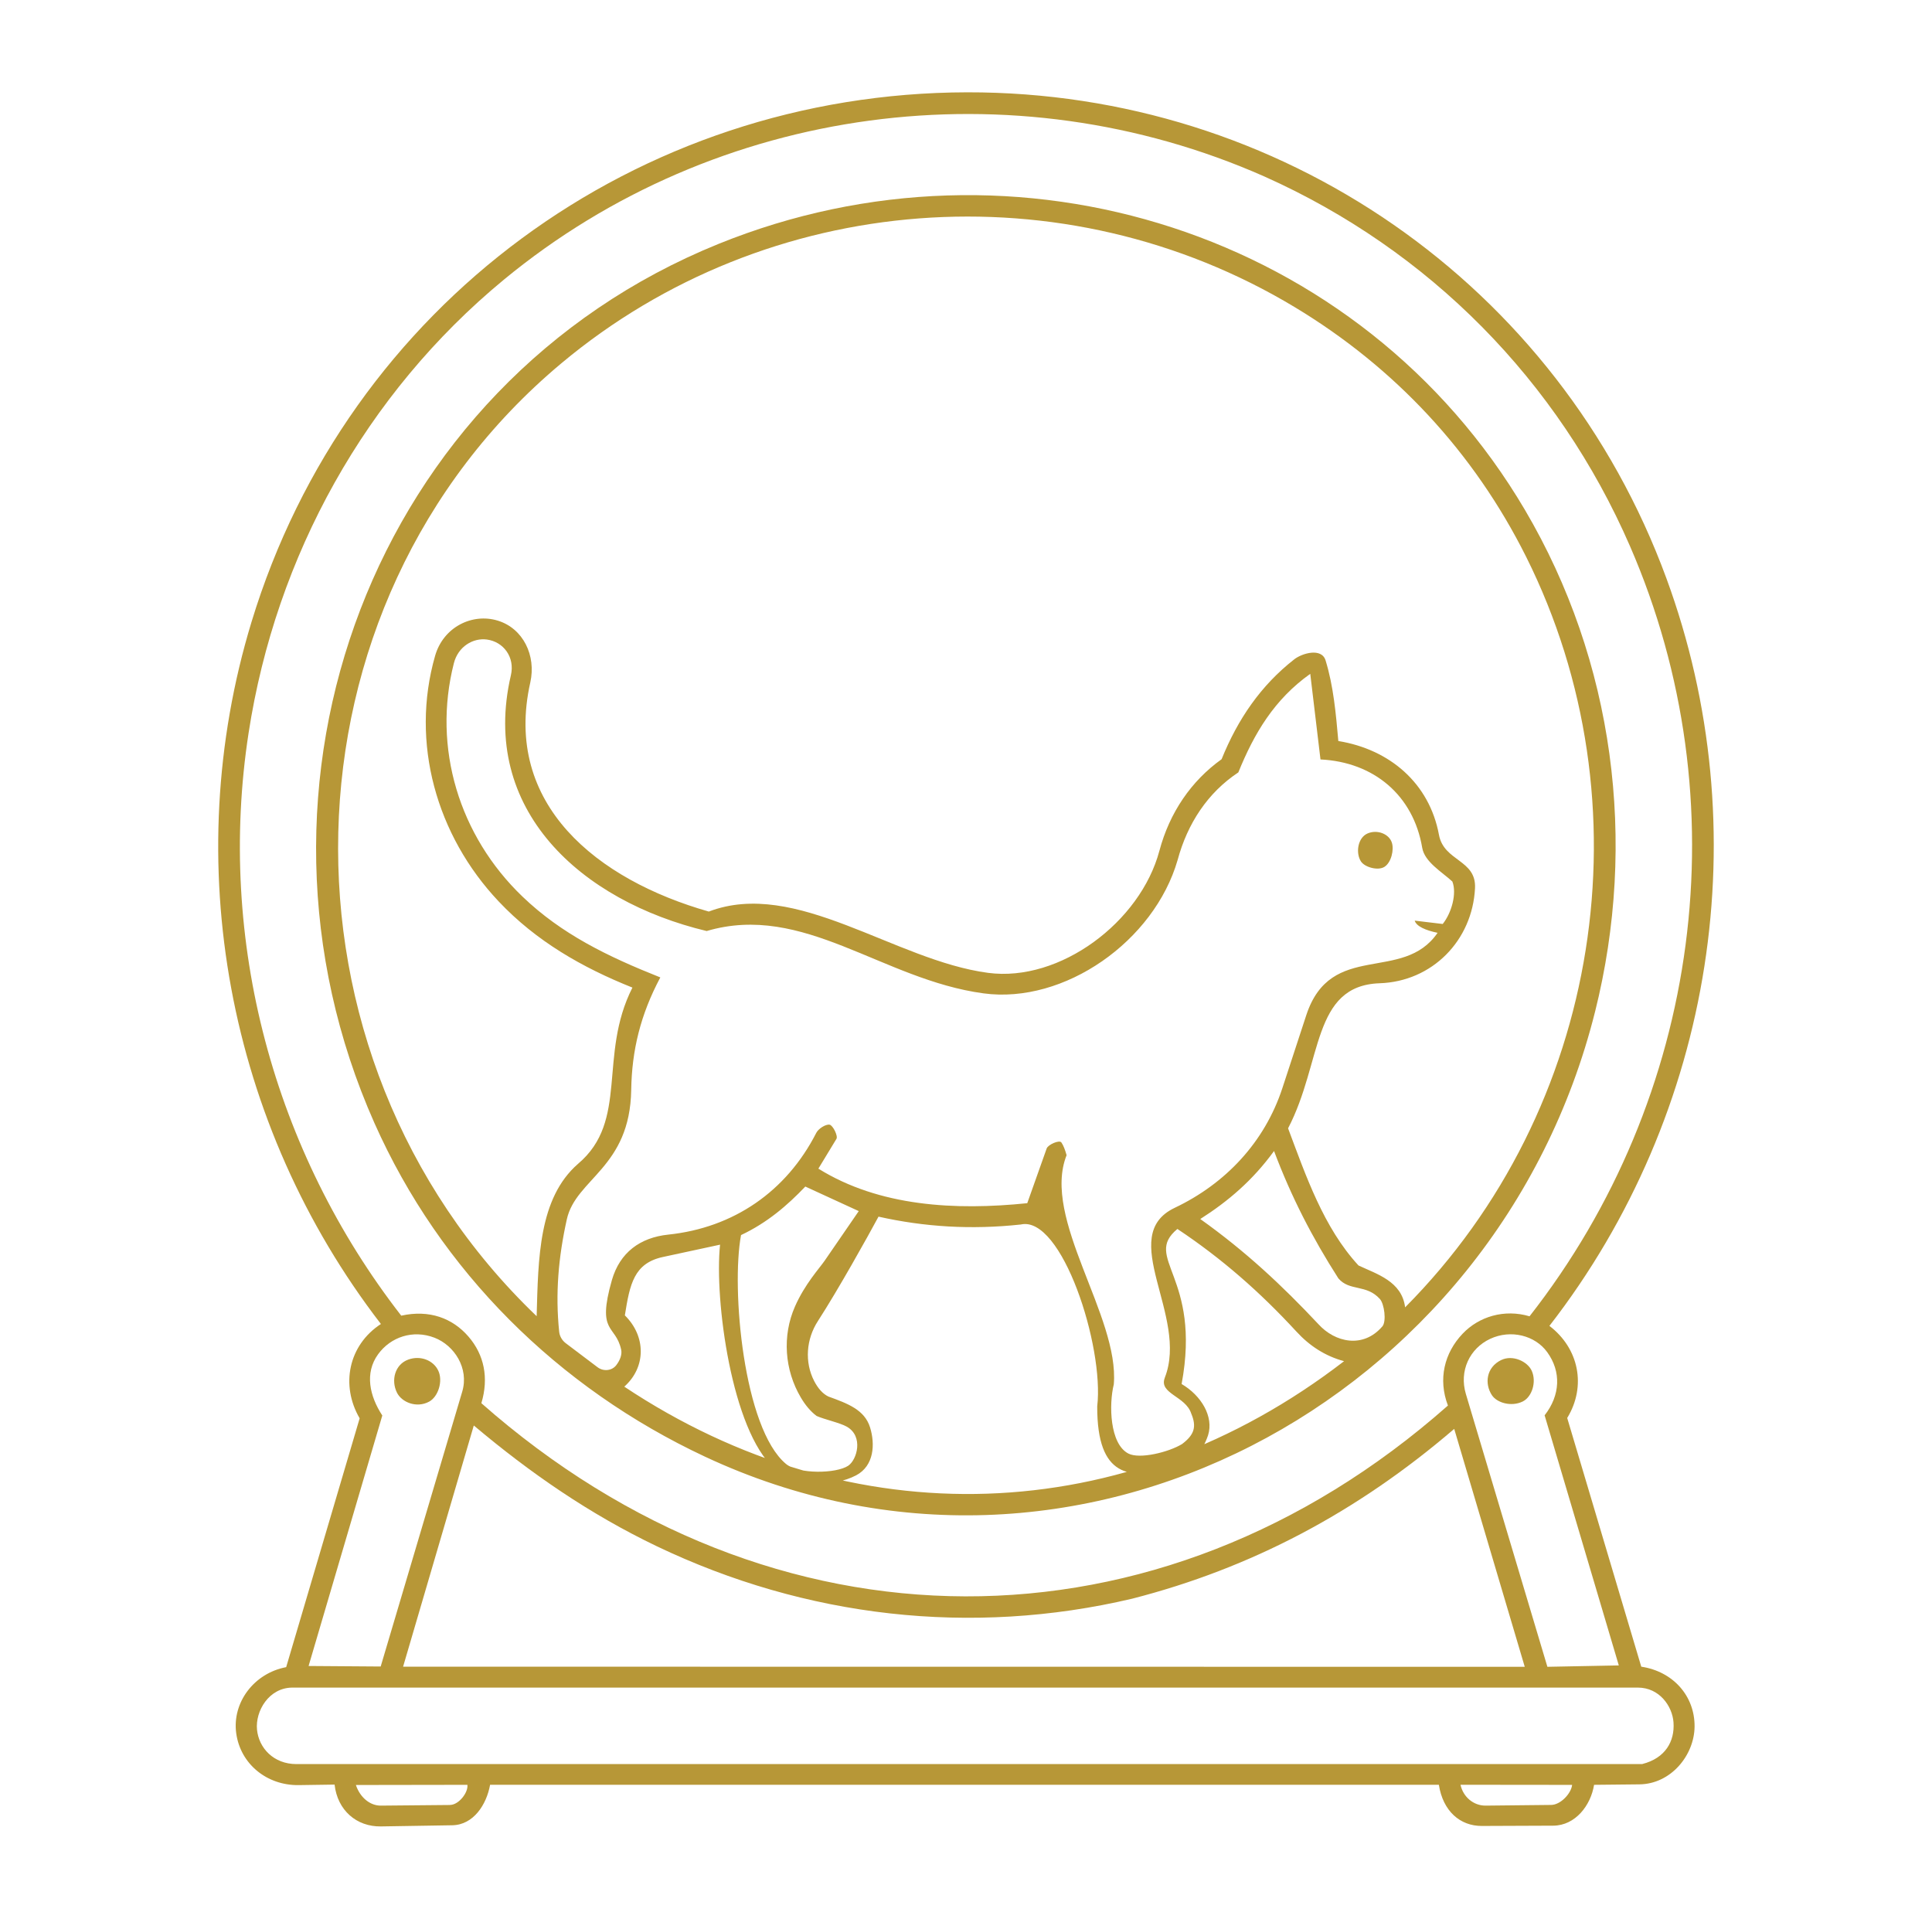
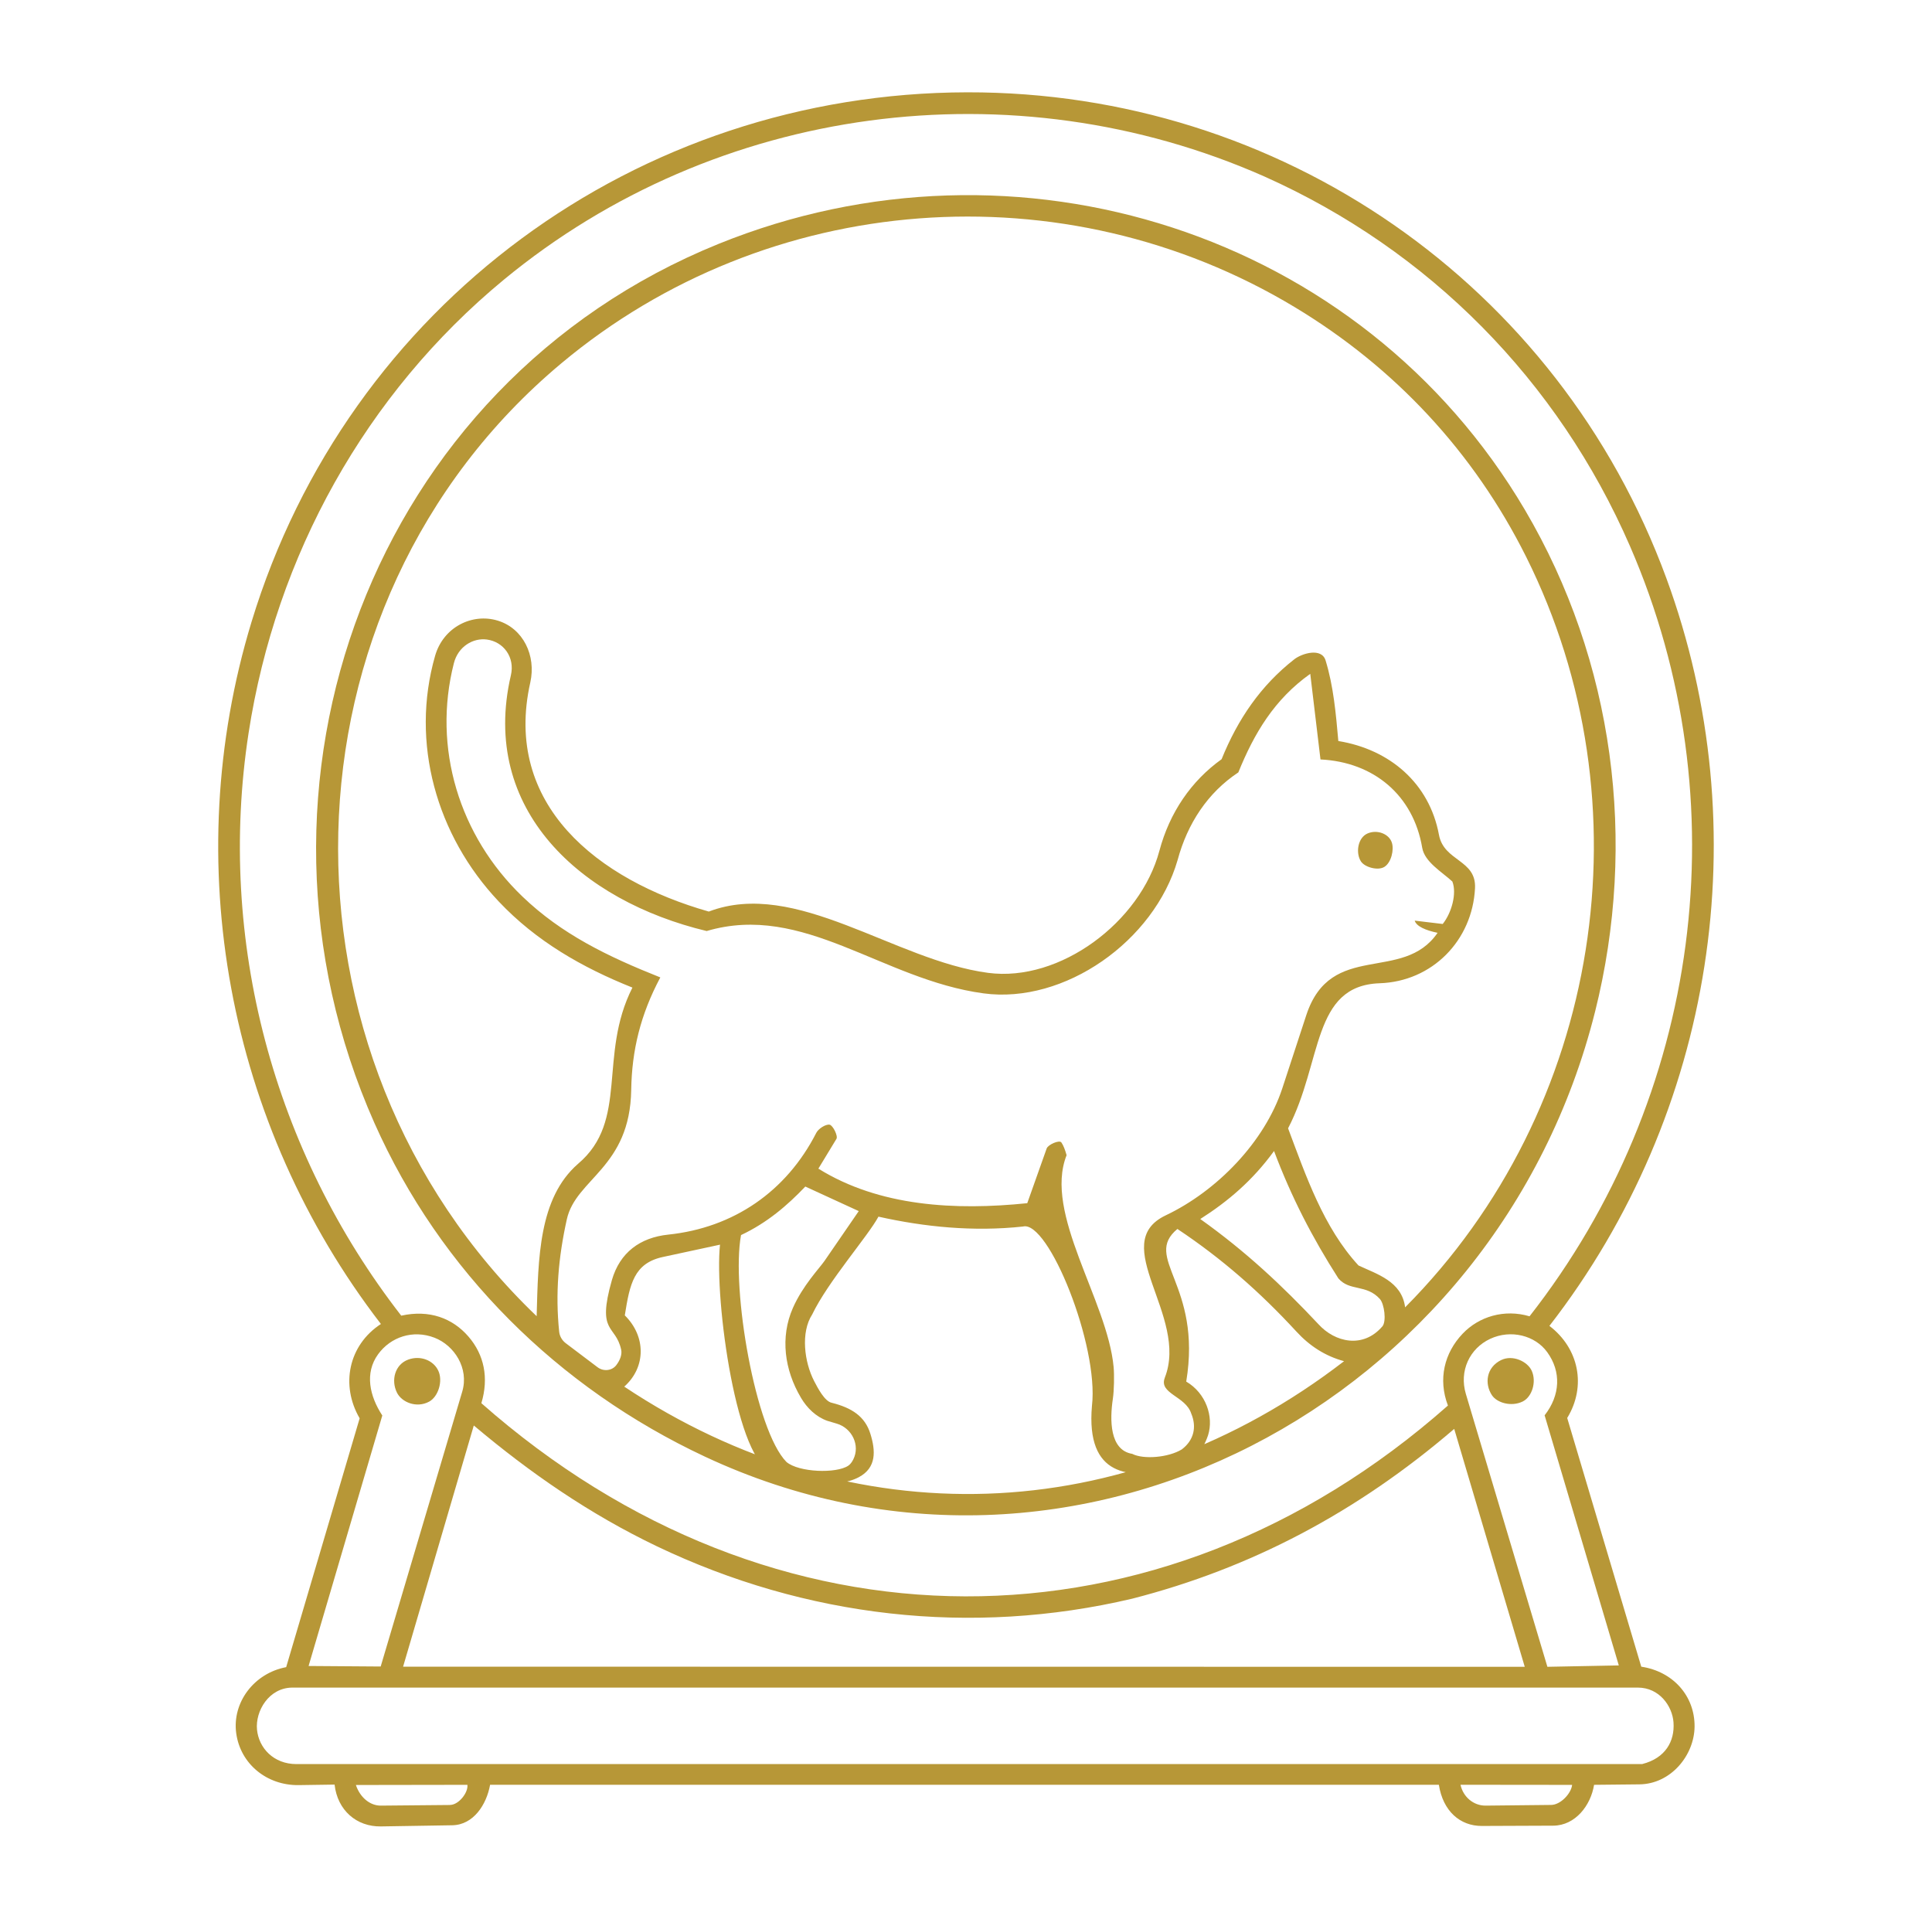
<svg xmlns="http://www.w3.org/2000/svg" id="Layer_1" version="1.1" viewBox="0 0 334.45 332.13">
  <defs>
    <style>
      .st0 {
        fill: #b79737;
      }
    </style>
  </defs>
  <path class="st0" d="M249.08,308.94H84.84c-.61,3.42-2.87,6.95-6.55,7.01l-12.35.2c-4.23.07-7.53-2.81-8.02-7.24l-6.2.09c-5.53.08-10.11-3.67-10.83-8.99s3.09-10.38,8.65-11.43l12.72-43.07c-3.34-5.73-1.95-12.66,3.68-16.33-26.59-34.52-35.04-79.94-22.41-121.49C60.22,52.77,110.3,16.07,167.46,15.98c54.07-.09,102.28,33.12,121.01,84.12,15.96,43.45,8.32,92.57-20.25,129.41,5.09,3.87,6.45,10.42,3.08,15.94l12.82,43.05c5.48.82,9.27,5.04,9.23,10.37-.05,4.98-4.11,9.95-9.57,10l-7.83.08c-.56,3.53-3.22,7.05-7.07,7.07l-12.34.05c-3.79.02-6.75-2.57-7.46-7.14h0ZM250.65,243.29c-1.74-4.58-.61-9.09,2.52-12.4,2.85-3.02,7.27-4.33,11.61-3.04,29.65-37.86,36.58-89.16,17.39-133.31-12.45-28.64-34.75-51.23-63.27-63.98-43.52-19.27-94.89-12.51-131.7,17.87-23.88,19.71-39.45,47.76-44.17,78.47-5.52,35.9,4.35,72.42,26.43,100.84,4.86-1.08,8.87.43,11.62,3.6s3.56,7.18,2.25,11.55c50.33,44.4,117.29,44.63,167.32.41h0ZM65.9,288.47l14.12-47.59c1.2-4.04-1.38-8.01-4.82-9.33-3.73-1.43-7.58-.11-9.74,2.86-2.39,3.28-1.46,7.28.72,10.61l-12.76,43.36,12.47.09h0ZM280.23,288.27l-12.84-43.28c2.72-3.47,2.91-7.57.43-10.96-2.1-2.88-6.29-3.94-9.85-2.28s-5.41,5.56-4.21,9.55l14.11,47.22,12.37-.24h0ZM251.75,247.33c-16.86,14.47-35.2,24.13-55.76,29.4-27.88,6.57-56.52,3.25-82.32-9.09-11.62-5.57-21.88-12.66-31.65-20.89l-12.24,41.75,194.17.02-12.21-41.18h0ZM284.3,305.35c3.98-1.01,5.64-3.92,5.4-7.22-.2-2.79-2.43-6.01-6.17-6.01H50.64c-4.1,0-6.46,4.08-6.15,7.27s2.88,5.97,6.82,5.97h232.99ZM77.92,312.43c1.49-.01,3.16-2.14,2.99-3.48l-19.3.03c.71,2.15,2.45,3.59,4.32,3.57l12-.11h-.01ZM268.53,312.43c1.63-.02,3.46-1.98,3.62-3.47l-19.32-.02c.45,2.09,2.24,3.63,4.35,3.61l11.35-.12Z" />
-   <path class="st0" d="M276.12,175.13c-16.98,67.78-90.25,106.89-154.07,77.02-25.41-11.89-45.81-32.06-57.24-57.77-25.94-58.41-.38-127.85,59.55-152.15,51.64-20.94,111.32-2,139.62,46.03,15.44,26.2,19.51,57.47,12.14,86.88h0ZM200.7,147.29c1.77-6.66,5.54-12.13,10.77-15.87,2.81-6.94,6.79-12.77,12.59-17.3,1.35-1.05,4.72-2.04,5.41.19,1.37,4.45,1.79,9.22,2.21,13.96,8.87,1.44,15.76,7.28,17.42,16.24.86,4.63,6.5,4.27,6.24,9.25-.46,9.05-7.4,16.13-16.5,16.44-11.78.4-9.87,13.63-15.86,25.11,3.07,8.17,6.13,17.17,12.19,23.74,3.15,1.49,7.51,2.73,8.07,7.25,34.13-34.33,42.23-87.31,20.96-129.9-9.06-18.14-22.76-32.81-40.06-43.23-39.91-24.04-91.23-20.17-126.98,9.73-49.99,41.81-51.52,119.7-4.26,164.93.28-10.05.35-20.43,7.16-26.37,8.86-7.48,3.43-18.69,9.42-30.51-8.69-3.47-16.66-8.03-23.15-14.91-10.79-11.42-15.32-27.48-11.01-42.52,1.43-4.99,6.44-7.44,10.85-6.09s6.67,6.06,5.63,10.7c-4.76,21.16,11.64,34.18,30.9,39.66,15.1-5.76,32.12,8.46,48.35,10.61,12.46,1.65,26.38-8.82,29.65-21.12h0ZM201.64,238.47c4.2-10.65-8.49-24.55,1.72-29.4,8.82-4.19,15.57-11.38,18.63-20.71l4.14-12.63c4.26-12.99,16.72-5.49,22.73-14.26-2.09-.43-3.67-1.13-3.96-2.11l4.85.58c1.54-1.92,2.47-5.29,1.67-7.35-1.79-1.65-4.81-3.39-5.22-5.84-1.53-9.07-8.36-14.84-17.61-15.29l-1.77-14.82c-6.22,4.42-9.71,10.3-12.45,17.06-5.32,3.52-8.81,8.87-10.51,15.16-4.05,14.05-19.6,24.98-33.6,23.09-17.57-2.37-31.14-15.75-47.93-10.79-21.76-5.21-39.31-20.97-33.89-44.27.73-3.13-1.28-5.81-4.17-6.19-2.37-.31-4.96,1.2-5.7,4.1-3.74,14.66.93,29.9,11.87,40.39,6.78,6.51,14.72,10.36,23.87,14-3.45,6.47-4.93,12.65-5.04,19.46-.21,13.52-9.59,15.35-11.15,22.43-1.46,6.59-2,12.85-1.32,19.44.08.78.5,1.5,1.13,1.98l5.52,4.17c1.01.76,2.48.63,3.24-.37.67-.88,1.02-1.86.84-2.68-.97-4.42-4.27-2.71-1.61-12.02,1.38-4.8,4.89-7.38,9.76-7.89,11.29-1.18,20.44-7.45,25.63-17.62.37-.72,1.62-1.52,2.3-1.41.57.1,1.49,1.96,1.19,2.45l-3.13,5.16c10.55,6.57,23.73,7.26,36.16,5.98l3.36-9.47c.23-.66,2.2-1.54,2.55-1.04s.65,1.31.9,2.2c-4.38,11.01,9.17,27.85,8.17,39.67-.86,3.46-.73,10.3,2.53,11.98,1.94,1,6.97-.23,9.29-1.65,2.13-1.61,2.55-3,1.58-5.29-.97-3.02-5.65-3.42-4.57-6.18h0ZM239.29,229.62c.76-.88.35-3.92-.42-4.77-2.35-2.6-5.24-1.29-7.18-3.56-4.53-7.08-8.14-14.08-11.14-22.05-3.7,5.09-7.96,8.71-12.77,11.77,7.87,5.6,14.23,11.57,20.46,18.21,2.87,3.16,7.73,4.25,11.05.39h0ZM141.37,245.11c-1.11-.84-2-1.95-2.73-3.19-2.83-4.77-3.26-10.69-1.02-15.77,1.71-3.88,4.23-6.61,5.12-7.9l5.92-8.61-9.25-4.25c-3.14,3.29-6.59,6.26-11.13,8.4-1.73,9.29.43,33.48,7.78,39.61,2.15,1.8,8.68,1.7,10.77.32,1.52-1.01,2.71-5.1-.25-6.77-1.16-.66-3.87-1.25-5.22-1.85h0ZM108.06,240.02c39.26,26.14,86.79,24.75,124.61-4.4-3.26-.89-5.94-2.62-8.25-5.13-6.3-6.84-12.93-12.66-20.6-17.76-6.08,5.05,4.21,8.16.73,26.84,3.41,2,5.59,5.64,4.58,8.87-1.1,3.19-2.58,4.39-6.74,6.06-6.68,1.35-12.48,1.45-12.45-11.06,1.23-10.42-6.13-33.11-13.23-31.48-8.59.93-16.69.42-24.63-1.36-1.83,3.4-6.97,12.63-10.49,18.07-2.02,3.11-2.35,7.1-.64,10.4.63,1.21,1.45,2.19,2.46,2.67,3.34,1.21,6.27,2.29,7.21,5.35.89,2.88.71,6.64-2.42,8.29-4,2.1-10.56,1.99-14.16-1.2-7.37-6.54-10.4-29.2-9.39-38.73l-9.88,2.13c-5.02,1.08-5.74,4.68-6.6,10.11,3.66,3.6,3.71,8.95-.1,12.34h0Z" />
+   <path class="st0" d="M276.12,175.13c-16.98,67.78-90.25,106.89-154.07,77.02-25.41-11.89-45.81-32.06-57.24-57.77-25.94-58.41-.38-127.85,59.55-152.15,51.64-20.94,111.32-2,139.62,46.03,15.44,26.2,19.51,57.47,12.14,86.88h0ZM200.7,147.29c1.77-6.66,5.54-12.13,10.77-15.87,2.81-6.94,6.79-12.77,12.59-17.3,1.35-1.05,4.72-2.04,5.41.19,1.37,4.45,1.79,9.22,2.21,13.96,8.87,1.44,15.76,7.28,17.42,16.24.86,4.63,6.5,4.27,6.24,9.25-.46,9.05-7.4,16.13-16.5,16.44-11.78.4-9.87,13.63-15.86,25.11,3.07,8.17,6.13,17.17,12.19,23.74,3.15,1.49,7.51,2.73,8.07,7.25,34.13-34.33,42.23-87.31,20.96-129.9-9.06-18.14-22.76-32.81-40.06-43.23-39.91-24.04-91.23-20.17-126.98,9.73-49.99,41.81-51.52,119.7-4.26,164.93.28-10.05.35-20.43,7.16-26.37,8.86-7.48,3.43-18.69,9.42-30.51-8.69-3.47-16.66-8.03-23.15-14.91-10.79-11.42-15.32-27.48-11.01-42.52,1.43-4.99,6.44-7.44,10.85-6.09s6.67,6.06,5.63,10.7c-4.76,21.16,11.64,34.18,30.9,39.66,15.1-5.76,32.12,8.46,48.35,10.61,12.46,1.65,26.38-8.82,29.65-21.12h0ZM201.64,238.47c4.2-10.65-10.04-23.25.17-28.1,8.82-4.19,17.12-12.68,20.18-22.01l4.14-12.63c4.26-12.99,16.72-5.49,22.73-14.26-2.09-.43-3.67-1.13-3.96-2.11l4.85.58c1.54-1.92,2.47-5.29,1.67-7.35-1.79-1.65-4.81-3.39-5.22-5.84-1.53-9.07-8.36-14.84-17.61-15.29l-1.77-14.82c-6.22,4.42-9.71,10.3-12.45,17.06-5.32,3.52-8.81,8.87-10.51,15.16-4.05,14.05-19.6,24.98-33.6,23.09-17.57-2.37-31.14-15.75-47.93-10.79-21.76-5.21-39.31-20.97-33.89-44.27.73-3.13-1.28-5.81-4.17-6.19-2.37-.31-4.96,1.2-5.7,4.1-3.74,14.66.93,29.9,11.87,40.39,6.78,6.51,14.72,10.36,23.87,14-3.45,6.47-4.93,12.65-5.04,19.46-.21,13.52-9.59,15.35-11.15,22.43-1.46,6.59-2,12.85-1.32,19.44.08.78.5,1.5,1.13,1.98l5.52,4.17c1.01.76,2.48.63,3.24-.37.67-.88,1.02-1.86.84-2.68-.97-4.42-4.27-2.71-1.61-12.02,1.38-4.8,4.89-7.38,9.76-7.89,11.29-1.18,20.44-7.45,25.63-17.62.37-.72,1.62-1.52,2.3-1.41.57.1,1.49,1.96,1.19,2.45l-3.13,5.16c10.55,6.57,23.73,7.26,36.16,5.98l3.36-9.47c.23-.66,2.2-1.54,2.55-1.04s.65,1.31.9,2.2c-4.02,10.11,7.06,25.12,8.14,36.66.13,1.43.08,4.08-.13,5.49-.55,3.65-.58,8.9,3.35,9.55,1.94,1,6.26.65,8.58-.77,2.13-1.61,2.6-3.93,1.63-6.22-.97-3.02-5.65-3.42-4.57-6.18h0v-.02ZM239.29,229.62c.76-.88.35-3.92-.42-4.77-2.35-2.6-5.24-1.29-7.18-3.56-4.53-7.08-8.14-14.08-11.14-22.05-3.7,5.09-7.96,8.71-12.77,11.77,7.87,5.6,14.23,11.57,20.46,18.21,2.87,3.16,7.73,4.25,11.05.39h0ZM143.21,245.94c-1.94-.69-3.5-2.2-4.55-3.98,0-.01-.01-.02-.02-.04-2.83-4.77-3.62-10.44-1.38-15.52,1.71-3.88,4.59-6.86,5.48-8.15l5.92-8.61-9.25-4.25c-3.14,3.29-6.59,6.26-11.13,8.4-1.73,9.29,2.49,33.84,7.87,39.28,2.15,1.8,8.59,2.03,10.68.65.34-.22.64-.61.88-1.09,1.23-2.45-.22-5.42-2.85-6.2l-1.65-.49ZM108.06,240.02c39.26,26.14,86.79,24.75,124.61-4.4-3.26-.89-5.94-2.62-8.25-5.13-6.3-6.84-12.93-12.66-20.6-17.76-6.08,5.05,4.31,9.58,1.53,26.42,3.41,2,4.79,6.06,3.78,9.29-1.1,3.19-2.58,4.39-6.74,6.06-6.68,1.35-14.45,1.29-13.36-11.16,1.23-10.42-7.55-32.19-11.94-31.03-8.59.93-17.08.07-25.02-1.71-1.83,3.4-8.73,11.22-11.47,16.93-2.02,3.11-1.37,8.24.34,11.54.63,1.21,1.82,3.51,3.05,3.75,3.44.87,5.75,2.33,6.69,5.39.89,2.88,1.1,5.85-2.03,7.5-4,2.1-9.88.66-14.85-1.02-6.22-.99-10.17-29.71-9.16-39.24l-9.88,2.13c-5.02,1.08-5.74,4.68-6.6,10.11,3.66,3.6,3.71,8.95-.1,12.34h-.01Z" />
  <path class="st0" d="M70.68,235.34c2.12-.77,4.37.14,5.2,1.94s-.02,4.49-1.59,5.34c-2.18,1.18-4.75.11-5.57-1.55-1.07-2.14-.36-4.89,1.96-5.73Z" />
  <path class="st0" d="M259.88,235.42c1.97-.96,4.55.24,5.28,1.86.87,1.94.04,4.55-1.59,5.33-1.95.94-4.43.22-5.3-1.1-1.31-1.99-.99-4.82,1.6-6.09h0Z" />
  <path class="st0" d="M236.74,144.27c1.68-.73,3.71.08,4.2,1.57.42,1.25-.1,3.5-1.31,4.23-1.13.68-3.38.04-4.03-.95-.94-1.44-.59-4.1,1.14-4.85Z" />
</svg>
